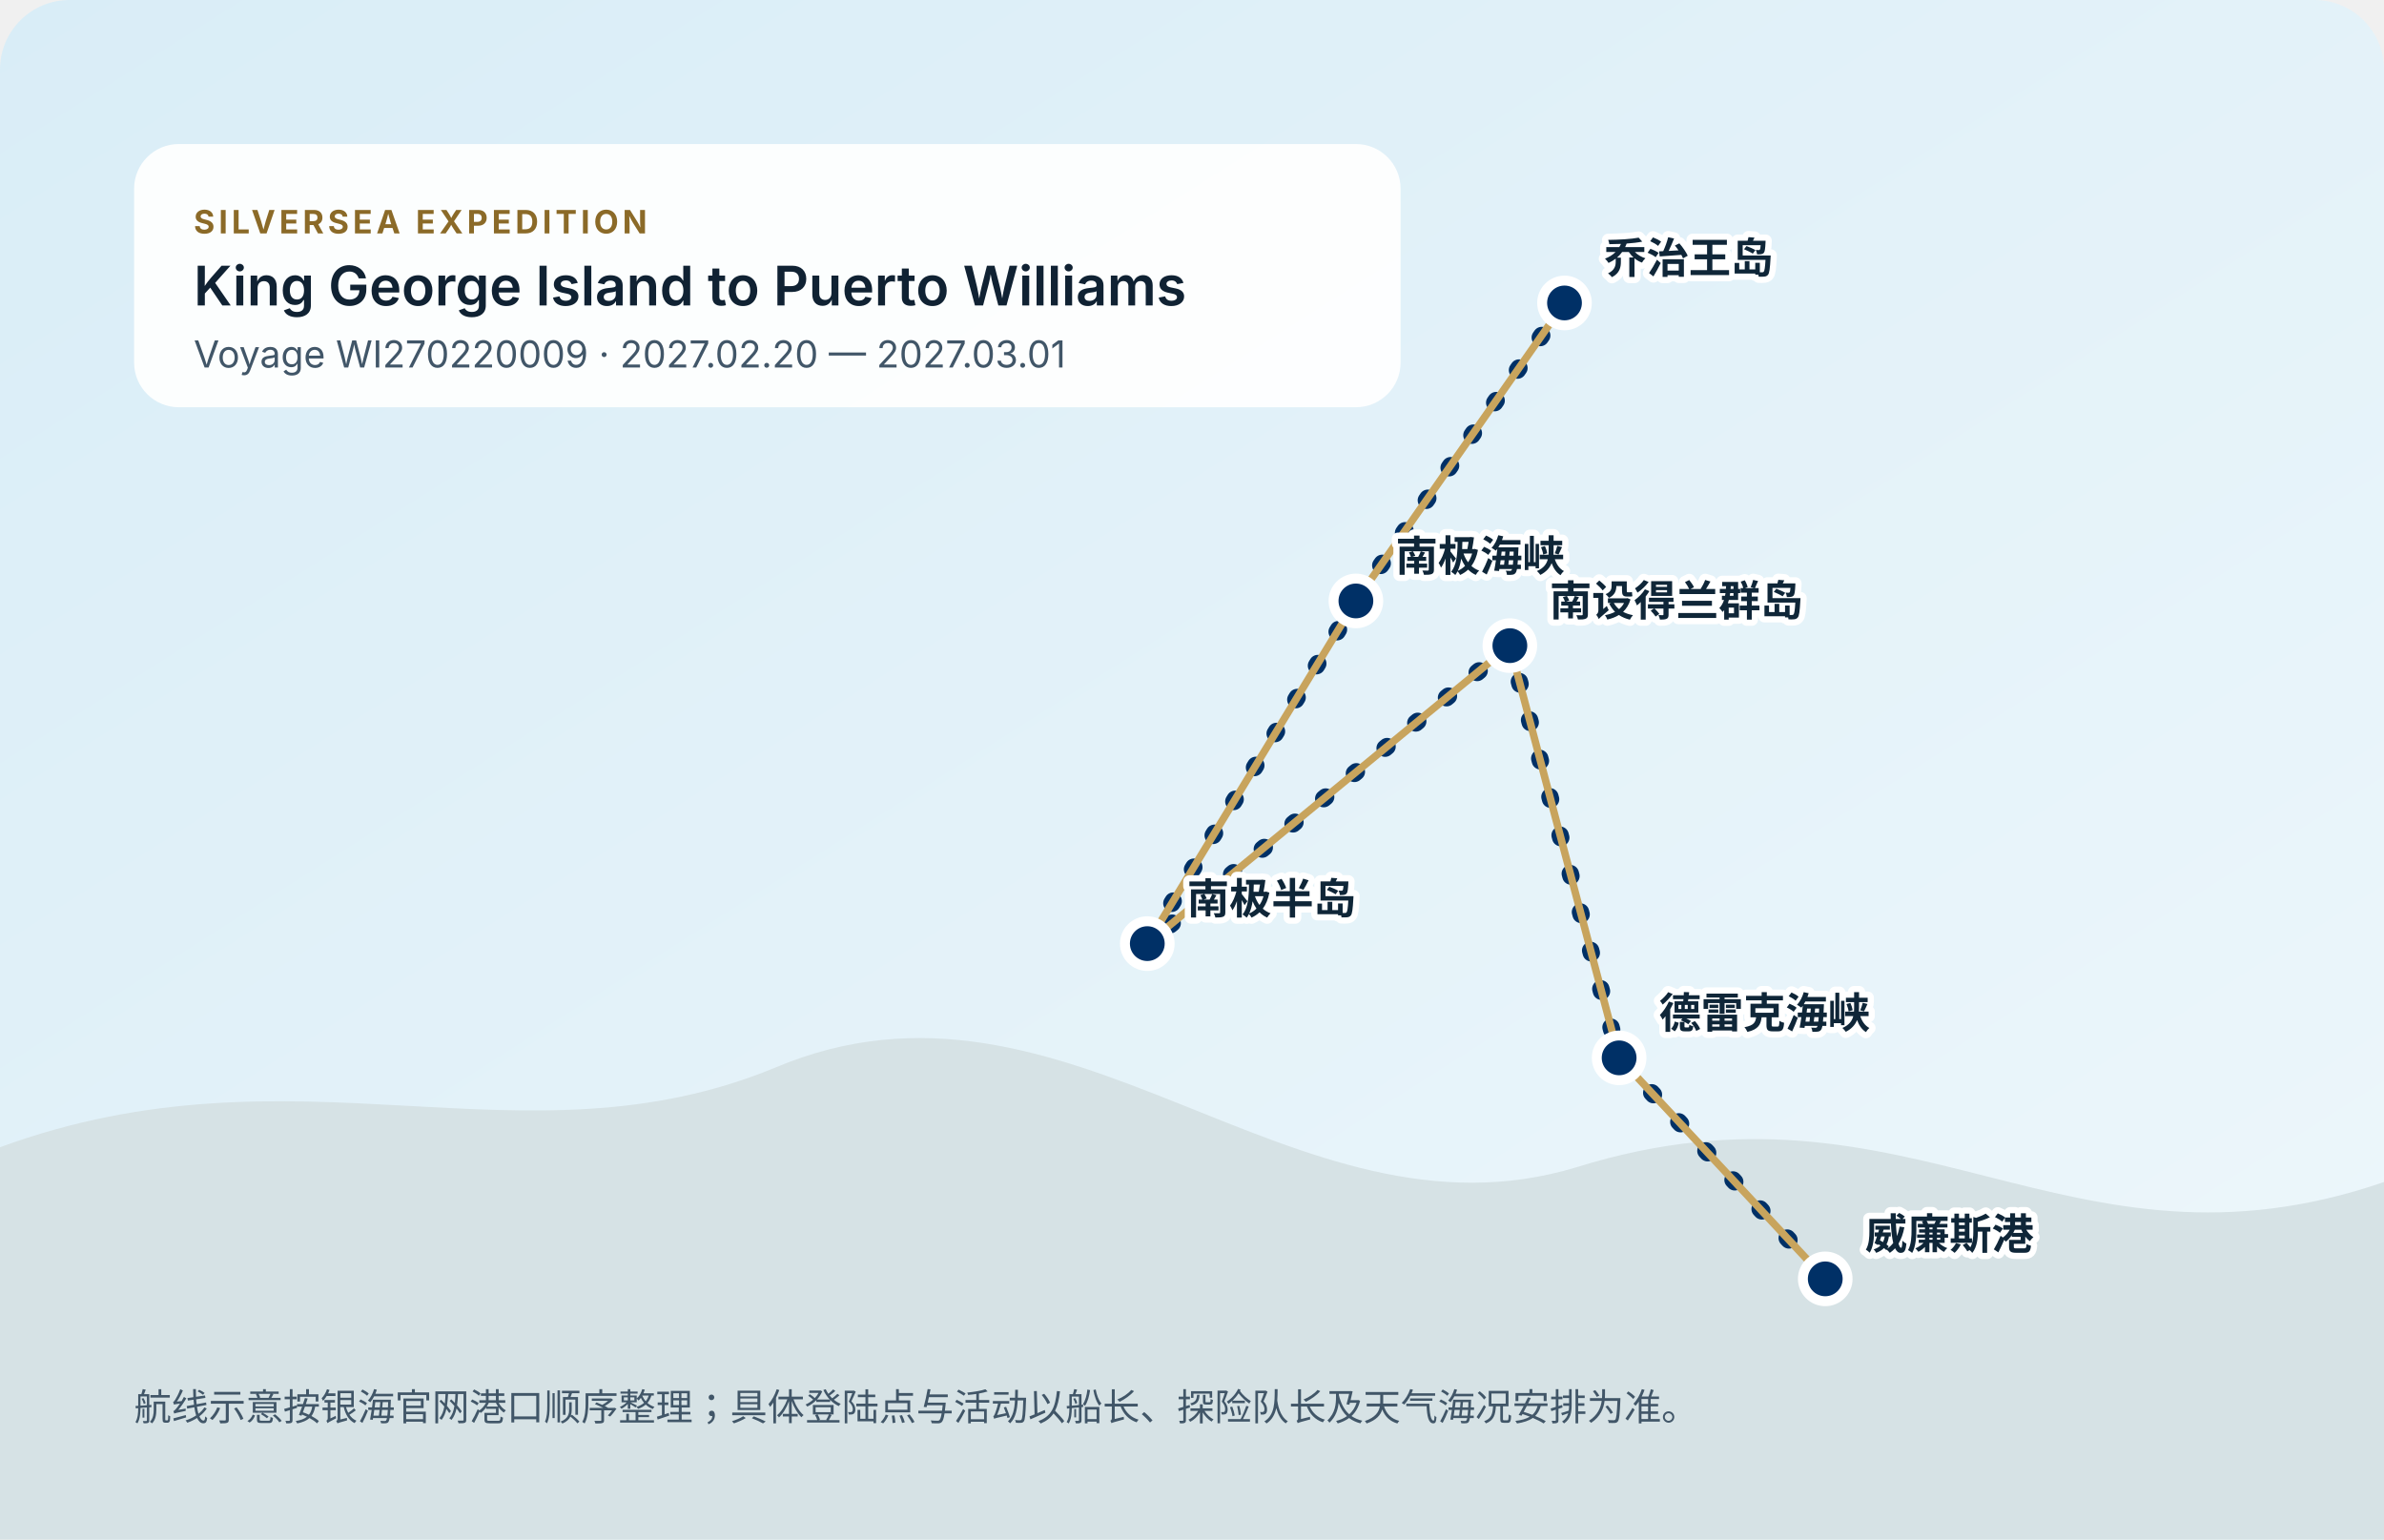
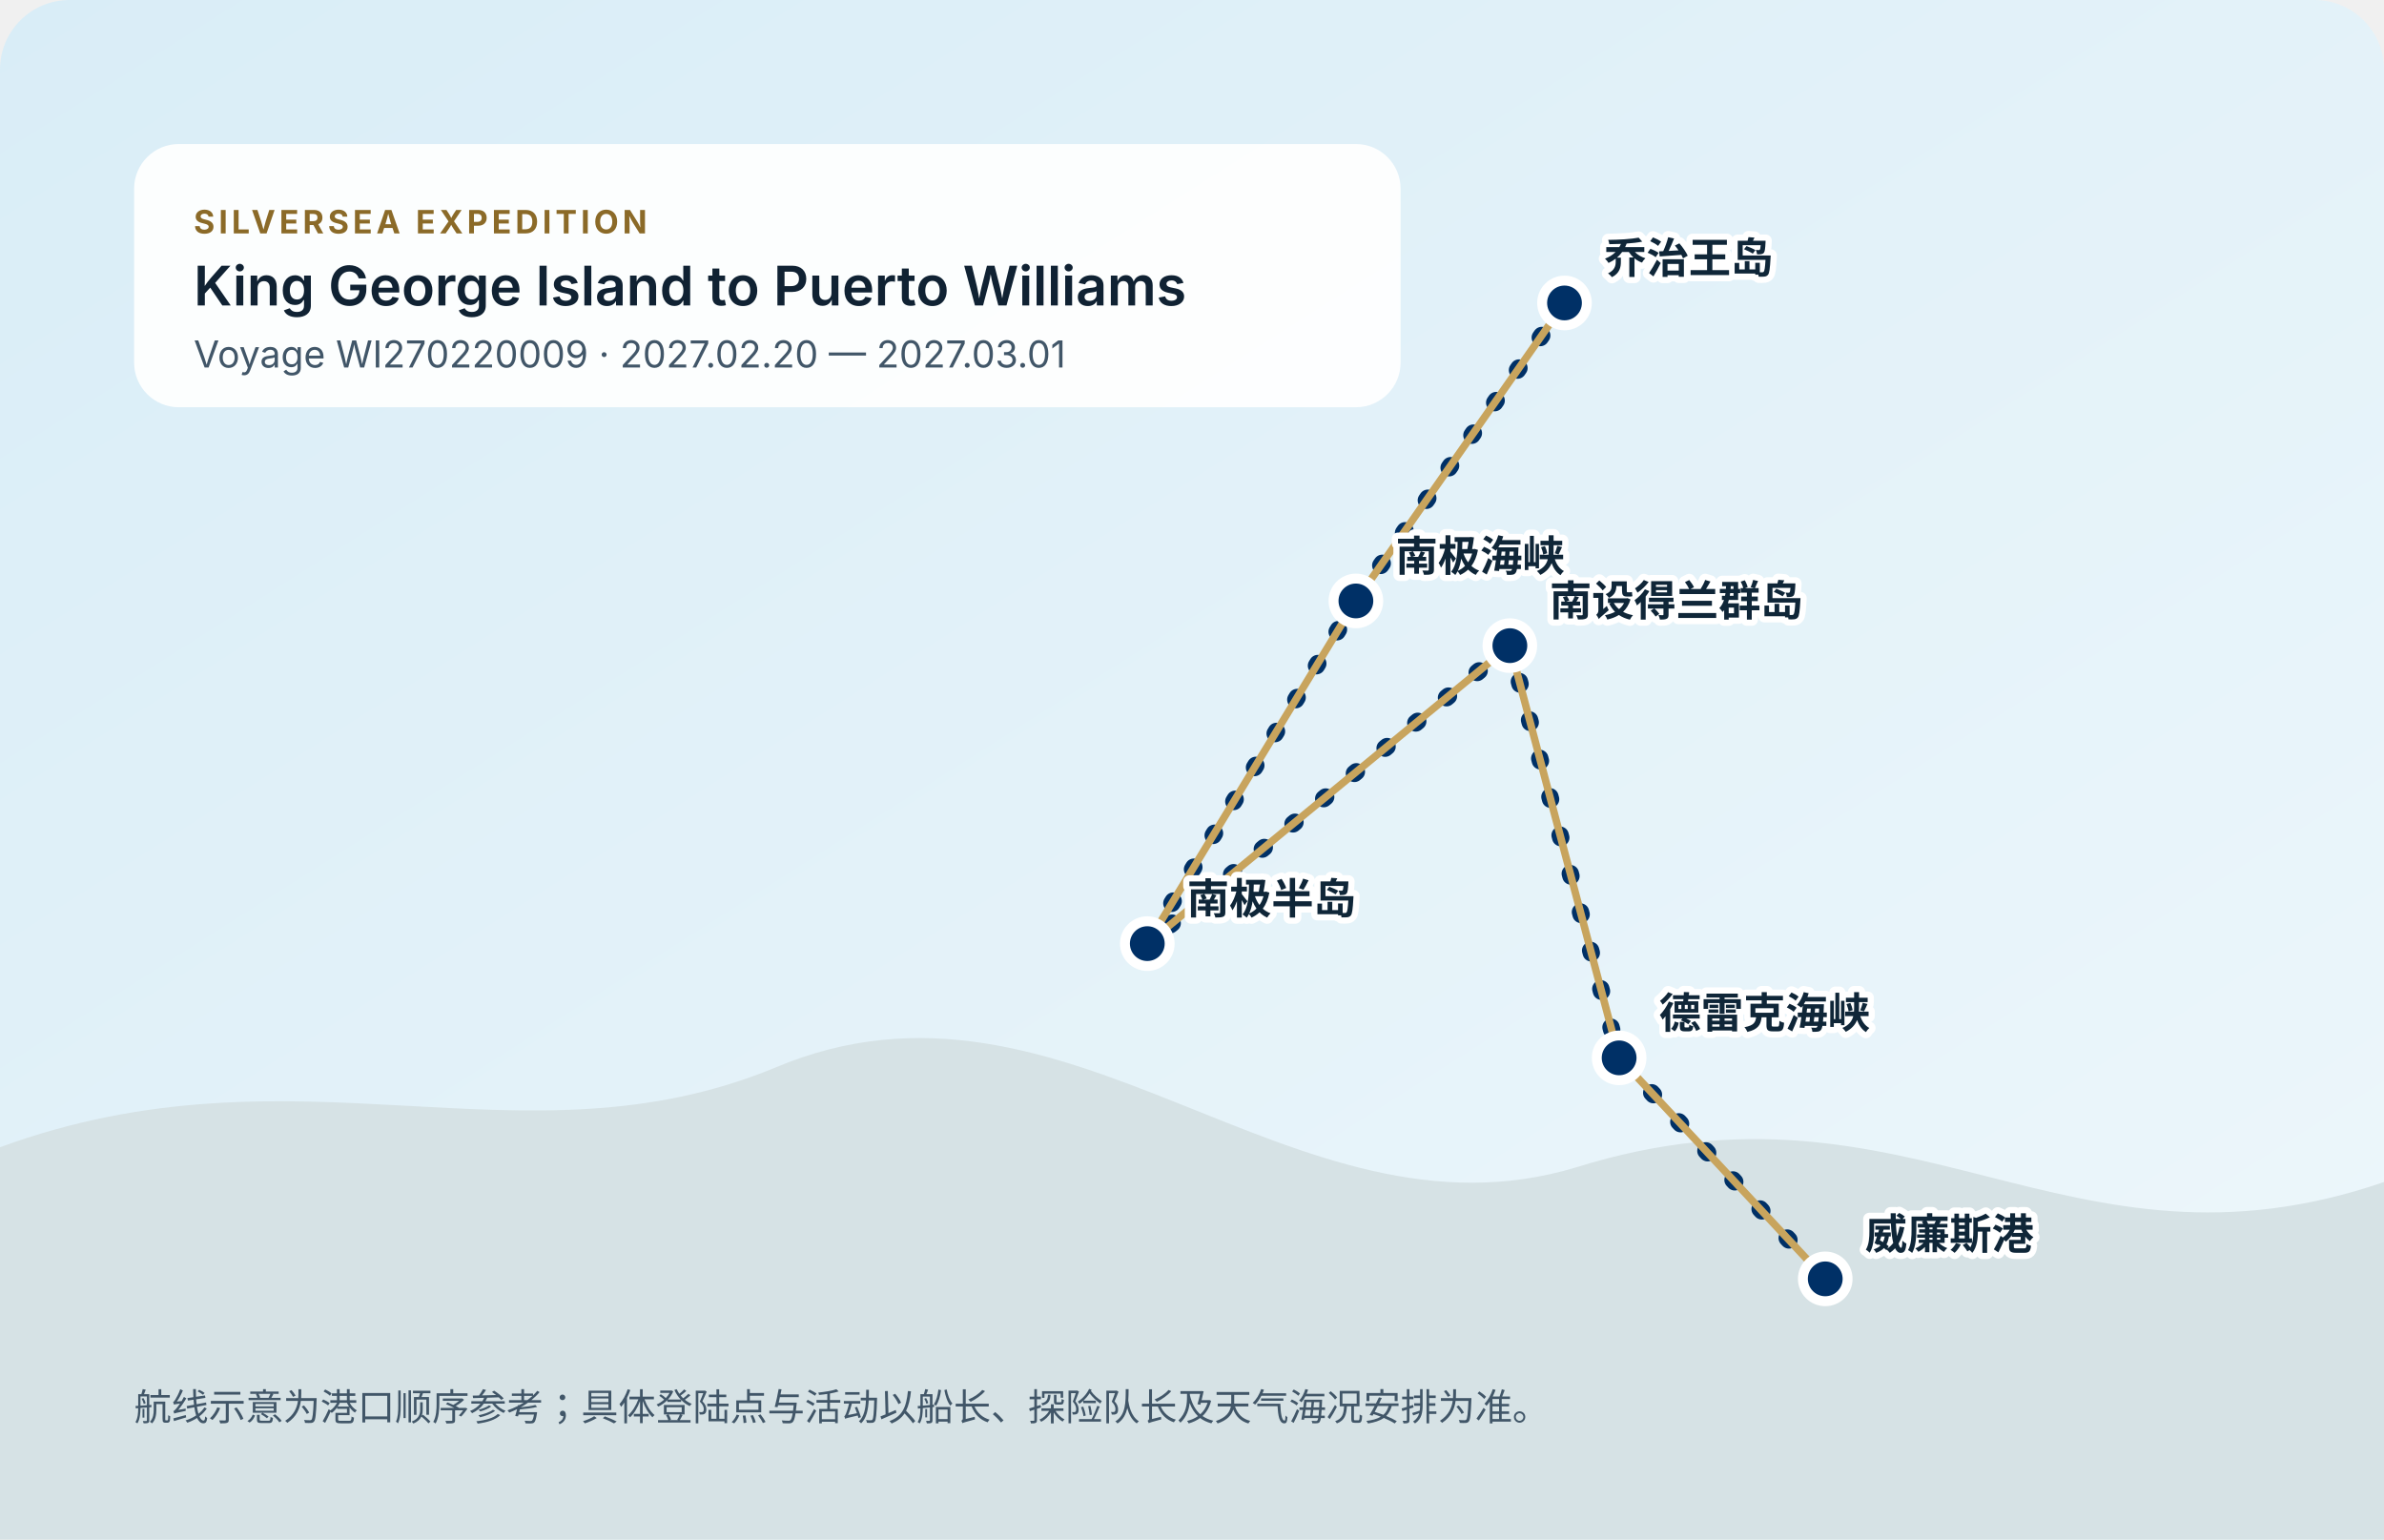
<svg xmlns="http://www.w3.org/2000/svg" viewBox="0 0 960 620" role="img" aria-labelledby="title desc">
  <defs>
    <linearGradient id="sea" x1="0" x2="1" y1="0" y2="1">
      <stop offset="0" stop-color="#d9edf7" />
      <stop offset="1" stop-color="#eef7fb" />
    </linearGradient>
  </defs>
  <rect width="960" height="620" rx="28" fill="url(#sea)" />
  <path d="M0 462 C120 418 210 472 312 430 C430 380 520 505 635 470 C770 428 832 520 960 476 L960 620 L0 620 Z" fill="#d6e2e5" />
  <path d="M 630 122 L 546 242 L 462 380 L 608 260 L 652 426 L 735 515" fill="none" stroke="#003066" stroke-width="7" stroke-linecap="round" stroke-linejoin="round" stroke-dasharray="1 15" />
  <path d="M 630 122 L 546 242 L 462 380 L 608 260 L 652 426 L 735 515" fill="none" stroke="#c8a45d" stroke-width="3" stroke-linecap="round" stroke-linejoin="round" />
  <g>
    <circle cx="630" cy="122" r="9" fill="#003066" stroke="#ffffff" stroke-width="4" />
    <text x="646" y="110" class="label">乔治王岛</text>
  </g>
  <g>
    <circle cx="546" cy="242" r="9" fill="#003066" stroke="#ffffff" stroke-width="4" />
    <text x="562" y="230" class="label">南极海峡</text>
  </g>
  <g>
    <circle cx="462" cy="380" r="9" fill="#003066" stroke="#ffffff" stroke-width="4" />
    <text x="478" y="368" class="label">南极半岛</text>
  </g>
  <g>
    <circle cx="608" cy="260" r="9" fill="#003066" stroke="#ffffff" stroke-width="4" />
    <text x="624" y="248" class="label">南设得兰群岛</text>
  </g>
  <g>
    <circle cx="652" cy="426" r="9" fill="#003066" stroke="#ffffff" stroke-width="4" />
    <text x="668" y="414" class="label">德雷克海峡</text>
  </g>
  <g>
    <circle cx="735" cy="515" r="9" fill="#003066" stroke="#ffffff" stroke-width="4" />
    <text x="751" y="503" class="label">威廉斯港</text>
  </g>
  <g transform="translate(54 58)">
    <rect width="510" height="106" rx="18" fill="#ffffff" opacity=".92" />
    <text x="24" y="36" class="kicker">SILVERSEA EXPEDITION</text>
    <text x="24" y="65" class="title">King George Island to Puerto Williams</text>
    <text x="24" y="90" class="small">Voyage WI270220009 · 2027.02.20 — 2027.03.01</text>
  </g>
-   <text x="54" y="572" class="small">航线示意按银海官网港口顺序整理；具体登陆点与活动以船长、探险队长及天气海况安排为准。</text>
+   <text x="54" y="572" class="small">航线示意为港口顺序参考；具体登陆点与活动以船长、探险队长及天气海况安排为准。</text>
  <style>
    .title { font: 600 22px -apple-system, BlinkMacSystemFont, "PingFang SC", sans-serif; fill: #102233; }
    .kicker { font: 700 13px -apple-system, BlinkMacSystemFont, "PingFang SC", sans-serif; letter-spacing: .12em; fill: #8b6a28; }
    .label { font: 600 17px -apple-system, BlinkMacSystemFont, "PingFang SC", sans-serif; fill: #0f2638; paint-order: stroke; stroke: #fff; stroke-width: 5px; stroke-linejoin: round; }
    .small { font: 15px -apple-system, BlinkMacSystemFont, "PingFang SC", sans-serif; fill: #415668; }
  </style>
</svg>
